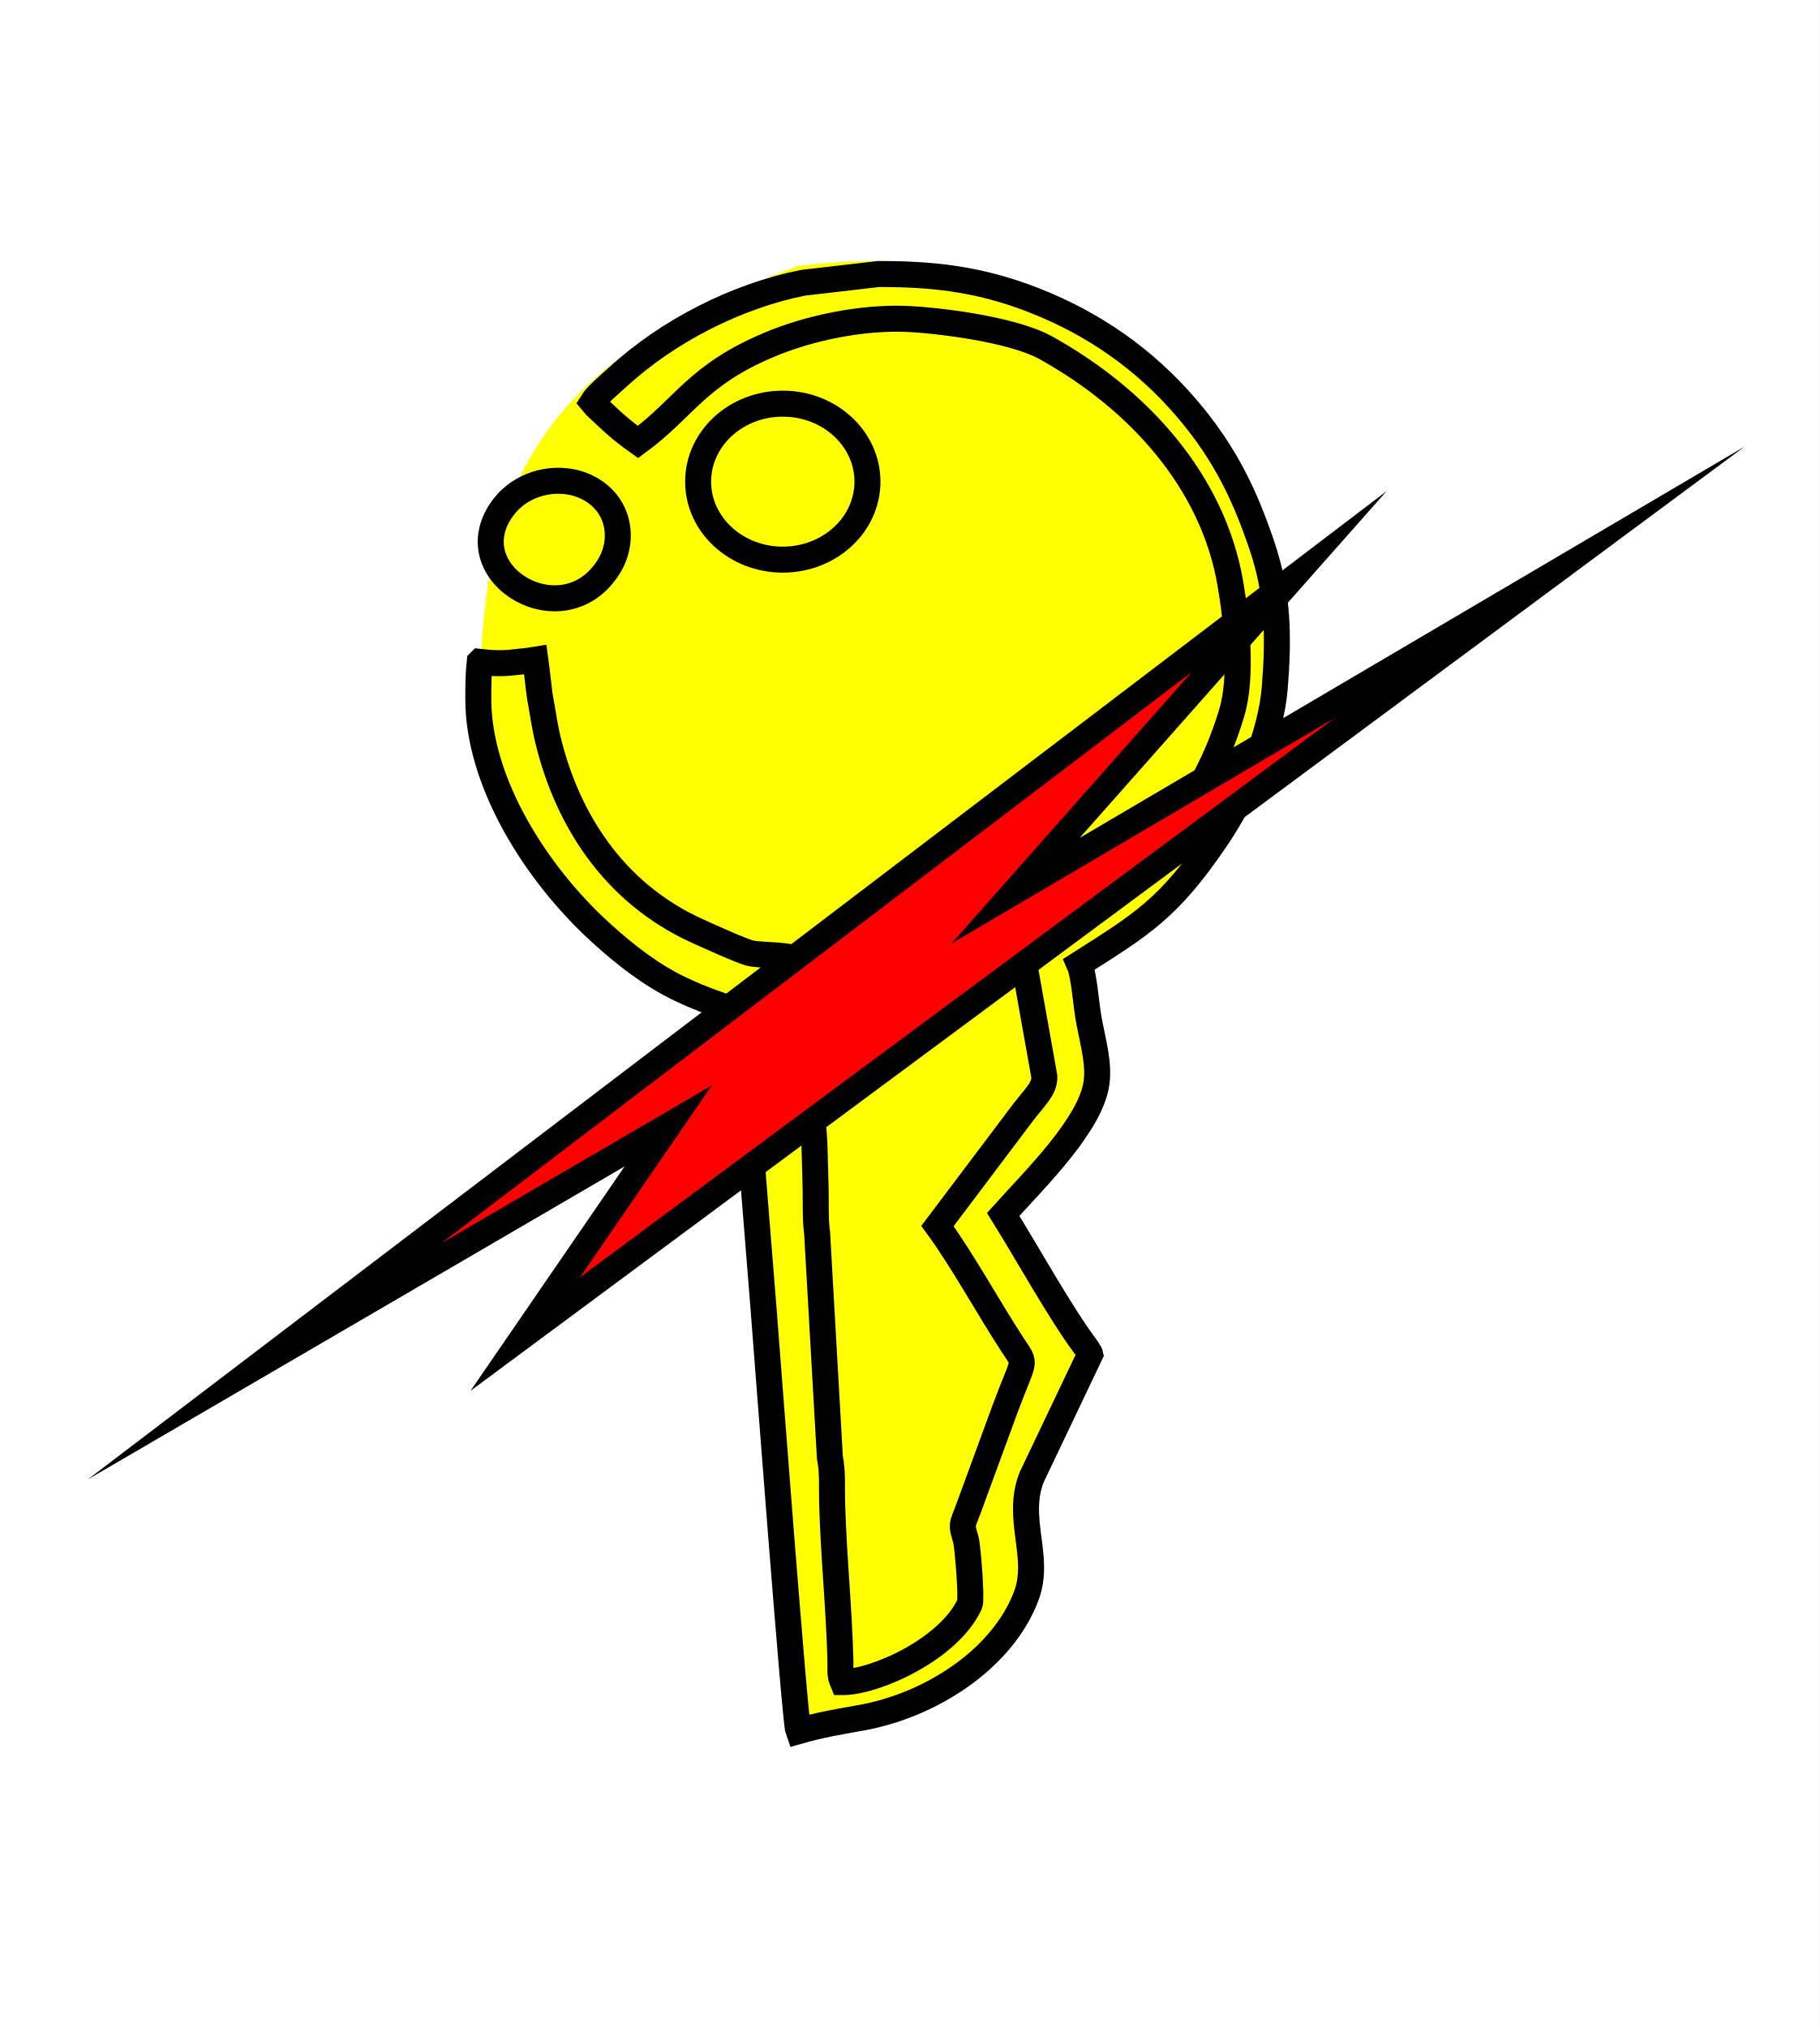
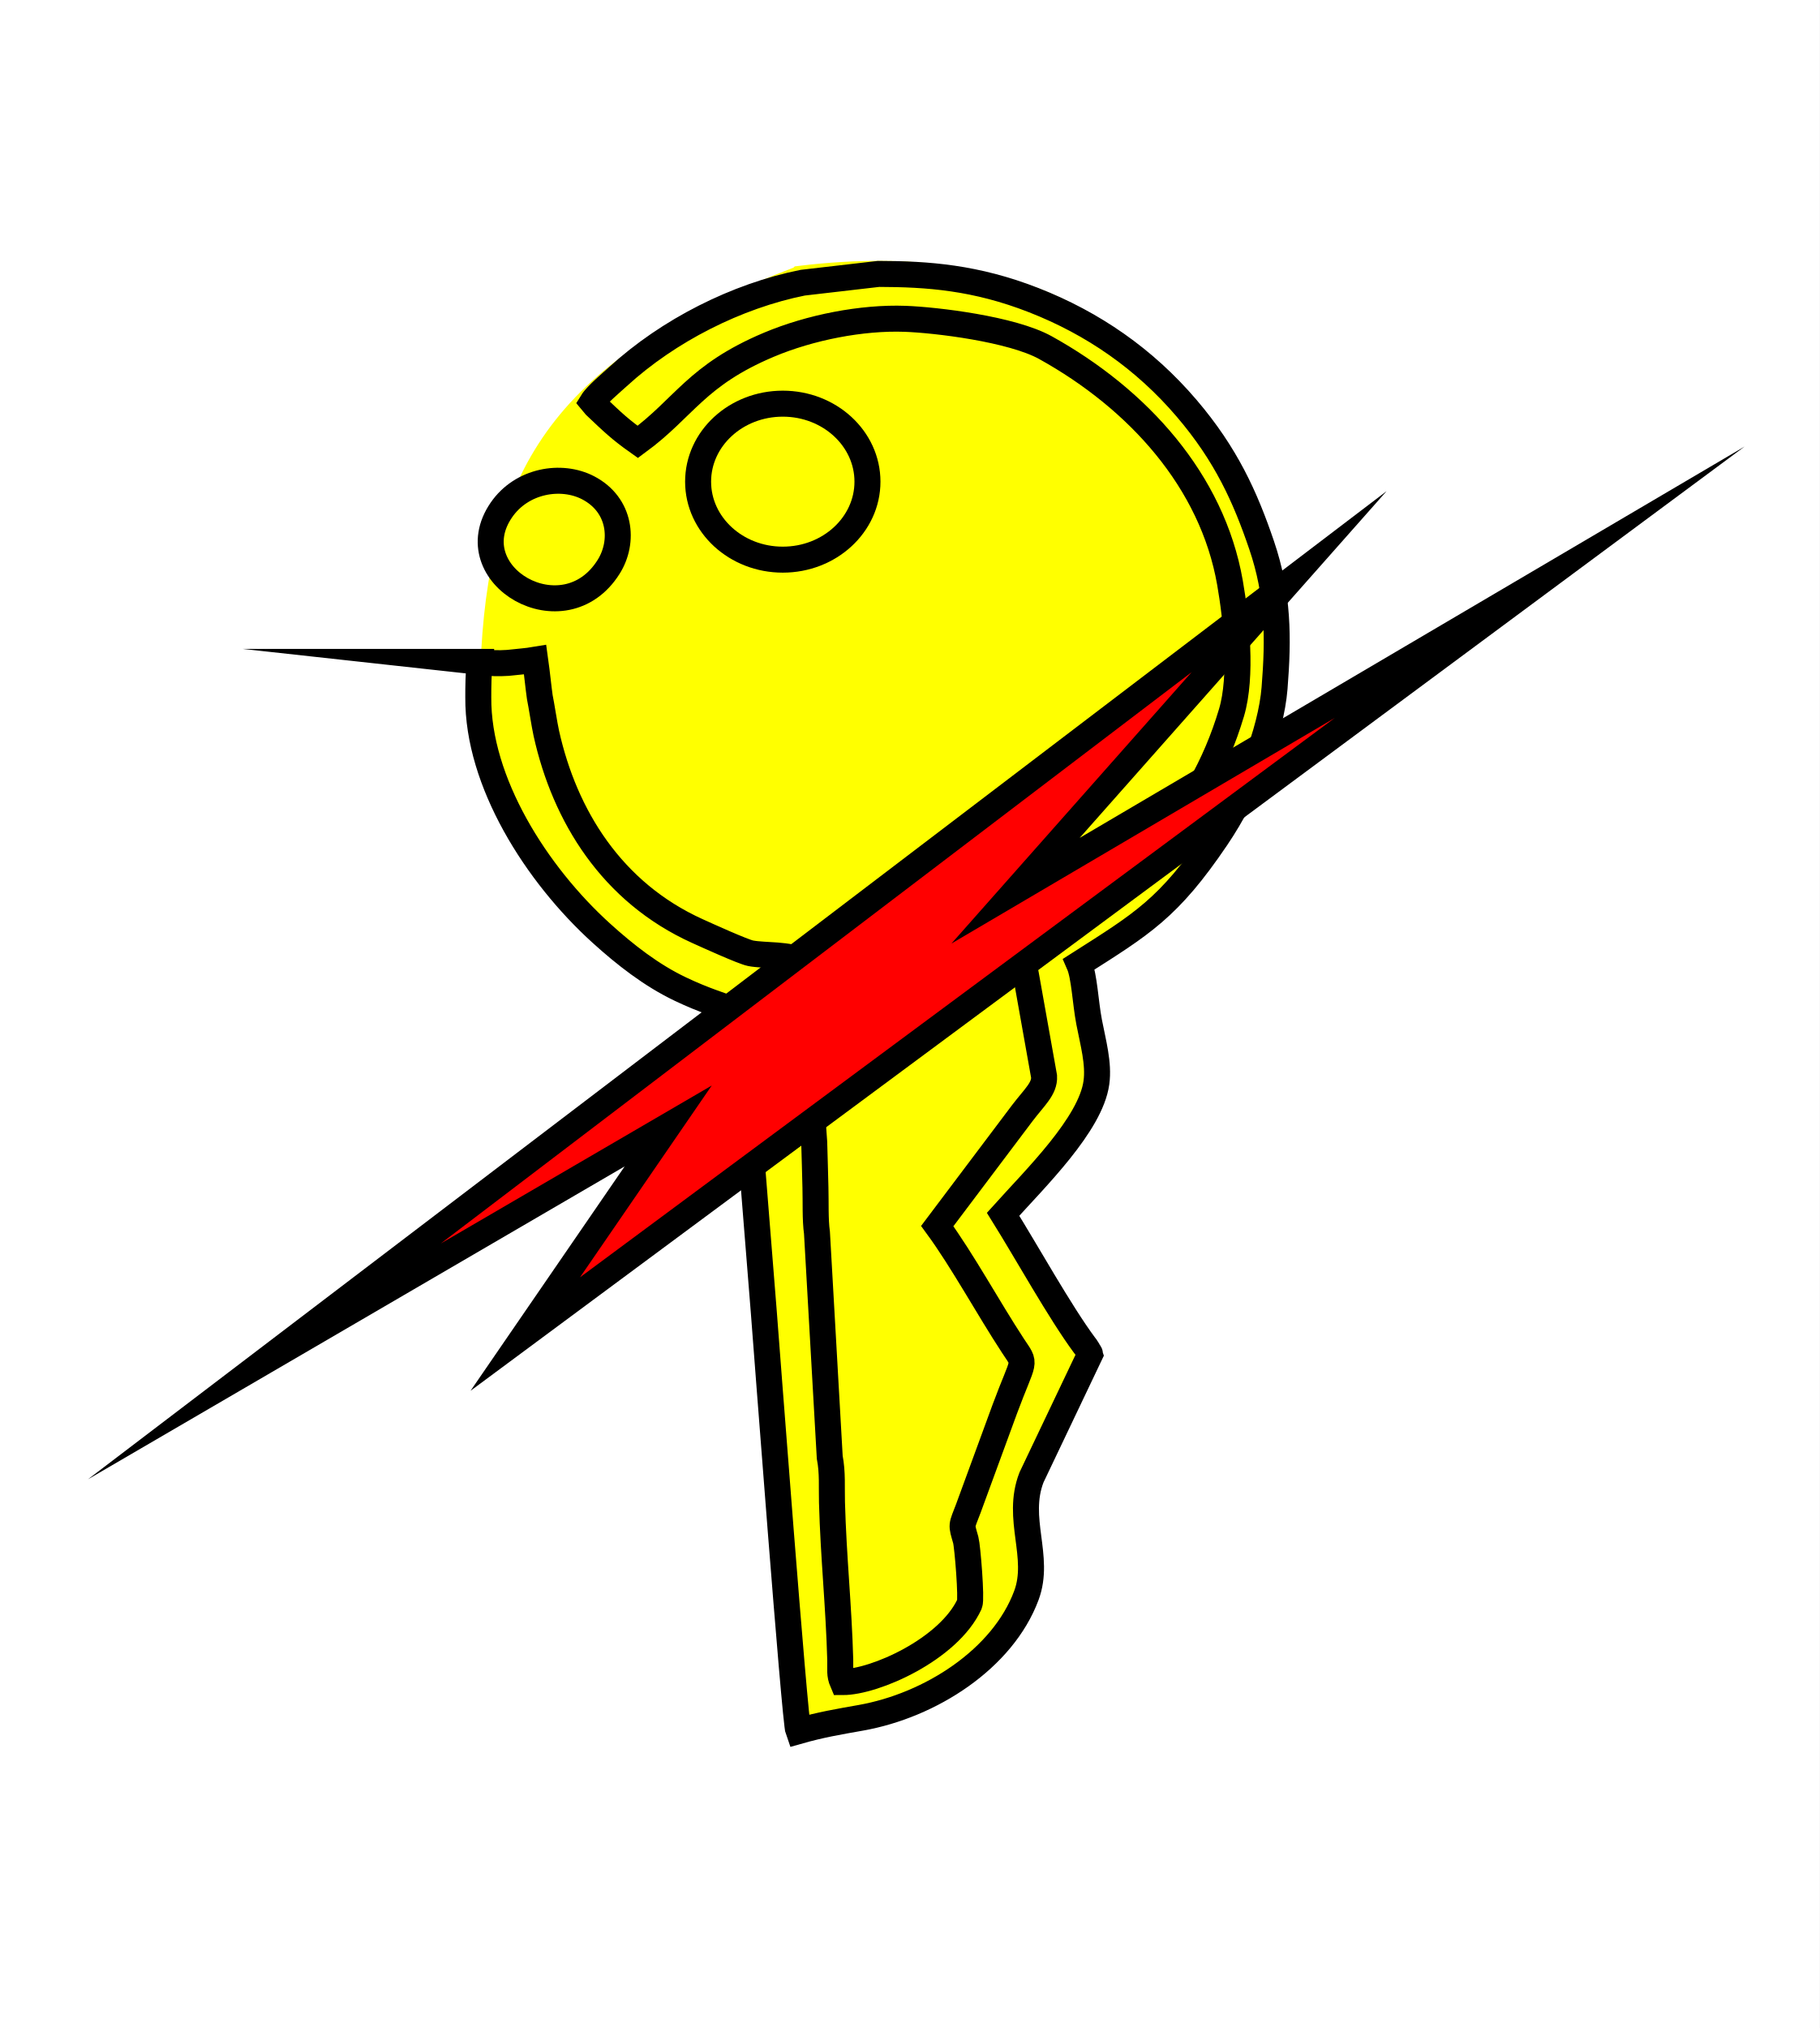
- <svg xmlns="http://www.w3.org/2000/svg" xml:space="preserve" width="59.267mm" height="66.04mm" version="1.1" style="shape-rendering:geometricPrecision; text-rendering:geometricPrecision; image-rendering:optimizeQuality; fill-rule:evenodd; clip-rule:evenodd" viewBox="0 0 484.24 539.58">
+ <svg xmlns="http://www.w3.org/2000/svg" xml:space="preserve" width="59.267mm" height="66.04mm" version="1.1" style="shape-rendering:geometricPrecision; text-rendering:geometricPrecision; image-rendering:optimizeQuality; fill-rule:evenodd; clip-rule:evenodd" viewBox="0 0 488.66 544.5">
  <defs>
    <style type="text/css">
   
-     .str1 {stroke:black;stroke-width:6.92;stroke-miterlimit:22.926}
-     .str0 {stroke:yellow;stroke-width:6.92;stroke-miterlimit:22.926}
+     .str1 {stroke:black;stroke-width:6.98;stroke-miterlimit:22.926}
+     .str0 {stroke:yellow;stroke-width:6.98;stroke-miterlimit:22.926}
    .fil2 {fill:red}
    .fil1 {fill:yellow}
    .fil0 {fill:white}
   
  </style>
  </defs>
  <g id="Camada_x0020_1">
-     <g id="_1350001339136">
-       <rect class="fil0" x="-0" y="-0" width="484.24" height="539.58" />
-       <path class="fil1 str0" d="M213.09 74.17c-60.81,23.05 -78.73,49.76 -81.57,99.06 1.63,46.42 27.16,72.51 70.29,90.6l15.65 189.52c25.23,-3.82 43.49,-12.29 47.77,-30.02l2.53 -22.26 15.88 -41.35 -22.06 -36.17 26.5 -36.25 -9.11 -35.62c47.76,-26.34 64.13,-64.86 50.96,-114.84 -19.36,-46.63 -57.31,-69.9 -116.83,-62.67z" />
-       <path class="fil1 str1" d="M133.42 135.7c-11.87,17.3 16.68,34.08 28.57,15.09 4.2,-6.7 3.24,-16.47 -5.46,-21 -7.15,-3.72 -17.7,-1.97 -23.11,5.91z" />
-       <path class="fil1 str1" d="M127.65 176.12c-0.32,2.84 -0.38,6.61 -0.37,9.44 -0.16,22.5 15.45,47.06 32.74,62.72 6.35,5.76 13.33,11.22 21.01,14.87 13.37,6.36 16.24,4.13 16.66,10.83 0.85,13.93 2.06,23.12 2.54,37.29l3.02 37.66c0.63,7.85 8.25,109.11 9.21,111.66 6.04,-1.71 10.47,-2.45 16.6,-3.53 18.58,-3.29 37.81,-15.67 44.09,-32.57 3.84,-10.33 -2.92,-20.36 1.36,-31.39l15.55 -32.64c-0.3,-0.97 0.47,0.53 -0.59,-1.3 -0.56,-0.97 0.04,-0.03 -0.83,-1.19 -6.51,-8.77 -15.37,-24.74 -21.68,-34.86 8.57,-9.53 23.31,-23.91 24.84,-35.02 0.7,-5.11 -0.89,-10.65 -1.93,-16.1 -1.02,-5.33 -1.25,-12.22 -2.68,-15.47 16.72,-10.65 23.81,-14.71 36.58,-33.59 8.3,-12.26 14.5,-28.09 15.45,-39.8 1.08,-13.42 1.01,-24.97 -3.43,-38.04 -4.33,-12.72 -9.41,-24.09 -20,-36.48 -11.2,-13.11 -24.89,-22.56 -40.64,-28.72 -15.48,-6.06 -28.2,-6.96 -41.3,-6.99l-20.18 2.34c-17.56,3.52 -35.73,12.68 -49.16,24.99 -1.57,1.43 -5.7,4.9 -6.85,6.76l0.86 1.02c4.7,4.45 6.55,6.25 11.26,9.59 12.45,-9.13 15.51,-17.69 34.88,-25.86 10.98,-4.63 24.81,-7.32 36.29,-6.9 8.19,0.3 28.38,2.71 37.34,7.68 24.66,13.69 44.35,35.44 49.09,62.52 1.7,9.74 3.3,24.88 0.41,34.59 -8.36,28.06 -27.86,48.66 -55.77,60.82 -0.29,2.33 0.53,6.37 1.06,8.92l4.83 27.05c0.17,3.23 -2.56,5.49 -5.78,9.72l-22.66 30.07c6.74,9.2 13.53,21.76 20.16,31.87 3.58,5.46 3,2.81 -2.23,16.93l-9.66 26.34c-1.9,5.01 -1.92,4.03 -0.69,8.4 0.46,1.63 1.6,15.72 1.01,17.02 -5.52,12.05 -25.25,20.81 -33.8,20.78 -0.88,-2.05 -0.54,-3.19 -0.62,-5.9 -0.37,-14.14 -1.79,-27.18 -2.2,-41.9 -0.11,-4.17 0.2,-7.87 -0.6,-12.03l-3.4 -59.72c-0.5,-3.48 -0.3,-8.32 -0.4,-12.05 -0.12,-4.21 -0.18,-7.86 -0.33,-12.07l-1.72 -24.01c-0.19,-8.21 -0.32,-15.95 -0.93,-23.97 -4.23,-2.18 -10.46,-1.53 -14.29,-2.27 -2.03,-0.39 -11.67,-4.78 -14.18,-5.92 -22.69,-10.28 -35.26,-30.54 -40.17,-52.6 -0.53,-2.38 -1.27,-7.36 -1.74,-9.68 -0.38,-2.64 -0.68,-6 -1.22,-9.89 -2.37,0.4 -4.22,0.48 -7.28,0.83 -2.61,0.15 -4.18,0.11 -7.52,-0.26z" />
-       <ellipse class="fil1 str1" cx="208.31" cy="128.15" rx="22.53" ry="20.75" />
-       <polygon class="fil2 str1" points="70.35,362.23 177.81,299.58 139.78,354.95 409.76,154.9 270.26,236.99 343.05,154.76 " />
+     <g id="_1791055284048">
+       <rect class="fil0" x="-0" y="-0" width="488.66" height="544.5" />
+       <path class="fil1 str0" d="M215.03 74.85c-61.36,23.26 -79.45,50.21 -82.31,99.96 1.64,46.84 27.41,73.17 70.93,91.43l15.79 191.25c25.46,-3.86 43.88,-12.4 48.2,-30.3l2.55 -22.46 16.03 -41.73 -22.26 -36.5 26.74 -36.58 -9.2 -35.95c48.2,-26.58 64.71,-65.45 51.43,-115.89 -19.53,-47.05 -57.84,-70.53 -117.89,-63.24z" />
+       <path class="fil1 str1" d="M134.63 136.94c-11.97,17.45 16.83,34.39 28.83,15.23 4.24,-6.77 3.27,-16.62 -5.51,-21.2 -7.22,-3.76 -17.86,-1.99 -23.32,5.97z" />
+       <path class="fil1 str1" d="M128.81 177.72c-0.32,2.87 -0.38,6.67 -0.37,9.53 -0.16,22.7 15.59,47.49 33.03,63.29 6.41,5.81 13.45,11.32 21.21,15.01 13.49,6.42 16.39,4.17 16.81,10.93 0.86,14.06 2.08,23.33 2.57,37.63l3.04 38c0.63,7.93 8.32,110.11 9.29,112.68 6.09,-1.73 10.57,-2.47 16.75,-3.57 18.75,-3.32 38.15,-15.81 44.49,-32.87 3.87,-10.43 -2.94,-20.55 1.37,-31.68l15.69 -32.94c-0.31,-0.98 0.47,0.53 -0.6,-1.32 -0.56,-0.97 0.04,-0.03 -0.84,-1.21 -6.57,-8.85 -15.51,-24.97 -21.88,-35.18 8.65,-9.62 23.52,-24.12 25.06,-35.34 0.71,-5.16 -0.89,-10.74 -1.95,-16.25 -1.03,-5.38 -1.27,-12.33 -2.71,-15.61 16.88,-10.75 24.03,-14.84 36.91,-33.89 8.37,-12.37 14.63,-28.34 15.59,-40.16 1.09,-13.54 1.02,-25.2 -3.47,-38.39 -4.37,-12.84 -9.49,-24.31 -20.18,-36.81 -11.3,-13.23 -25.12,-22.76 -41.01,-28.98 -15.62,-6.11 -28.46,-7.02 -41.68,-7.05l-20.37 2.36c-17.72,3.56 -36.05,12.8 -49.61,25.22 -1.58,1.45 -5.75,4.94 -6.91,6.82l0.86 1.03c4.74,4.49 6.61,6.31 11.37,9.68 12.57,-9.22 15.65,-17.85 35.2,-26.09 11.08,-4.67 25.04,-7.39 36.62,-6.96 8.26,0.3 28.64,2.73 37.68,7.75 24.88,13.81 44.75,35.76 49.53,63.09 1.72,9.83 3.33,25.1 0.41,34.9 -8.43,28.32 -28.12,49.1 -56.27,61.38 -0.3,2.36 0.54,6.43 1.07,9.01l4.87 27.3c0.18,3.26 -2.58,5.54 -5.83,9.81l-22.86 30.35c6.8,9.29 13.66,21.96 20.35,32.16 3.62,5.51 3.03,2.84 -2.25,17.08l-9.75 26.58c-1.92,5.05 -1.93,4.07 -0.69,8.48 0.46,1.64 1.62,15.86 1.02,17.17 -5.57,12.16 -25.48,21 -34.11,20.97 -0.89,-2.07 -0.55,-3.22 -0.62,-5.95 -0.38,-14.27 -1.81,-27.43 -2.22,-42.29 -0.11,-4.21 0.2,-7.94 -0.6,-12.14l-3.43 -60.26c-0.5,-3.51 -0.3,-8.4 -0.41,-12.16 -0.12,-4.25 -0.19,-7.94 -0.33,-12.18l-1.73 -24.23c-0.19,-8.29 -0.32,-16.1 -0.94,-24.19 -4.27,-2.2 -10.56,-1.54 -14.42,-2.29 -2.05,-0.4 -11.77,-4.82 -14.31,-5.97 -22.9,-10.37 -35.59,-30.82 -40.54,-53.08 -0.53,-2.4 -1.28,-7.43 -1.76,-9.77 -0.38,-2.67 -0.69,-6.05 -1.24,-9.98 -2.39,0.4 -4.26,0.49 -7.35,0.84 -2.64,0.16 -4.22,0.11 -7.58,-0.26z" />
+       <ellipse class="fil1 str1" cx="210.21" cy="129.32" rx="22.74" ry="20.94" />
+       <polygon class="fil2 str1" points="70.99,365.53 179.44,302.31 141.06,358.18 413.49,156.31 272.72,239.15 346.18,156.17 " />
    </g>
  </g>
</svg>
